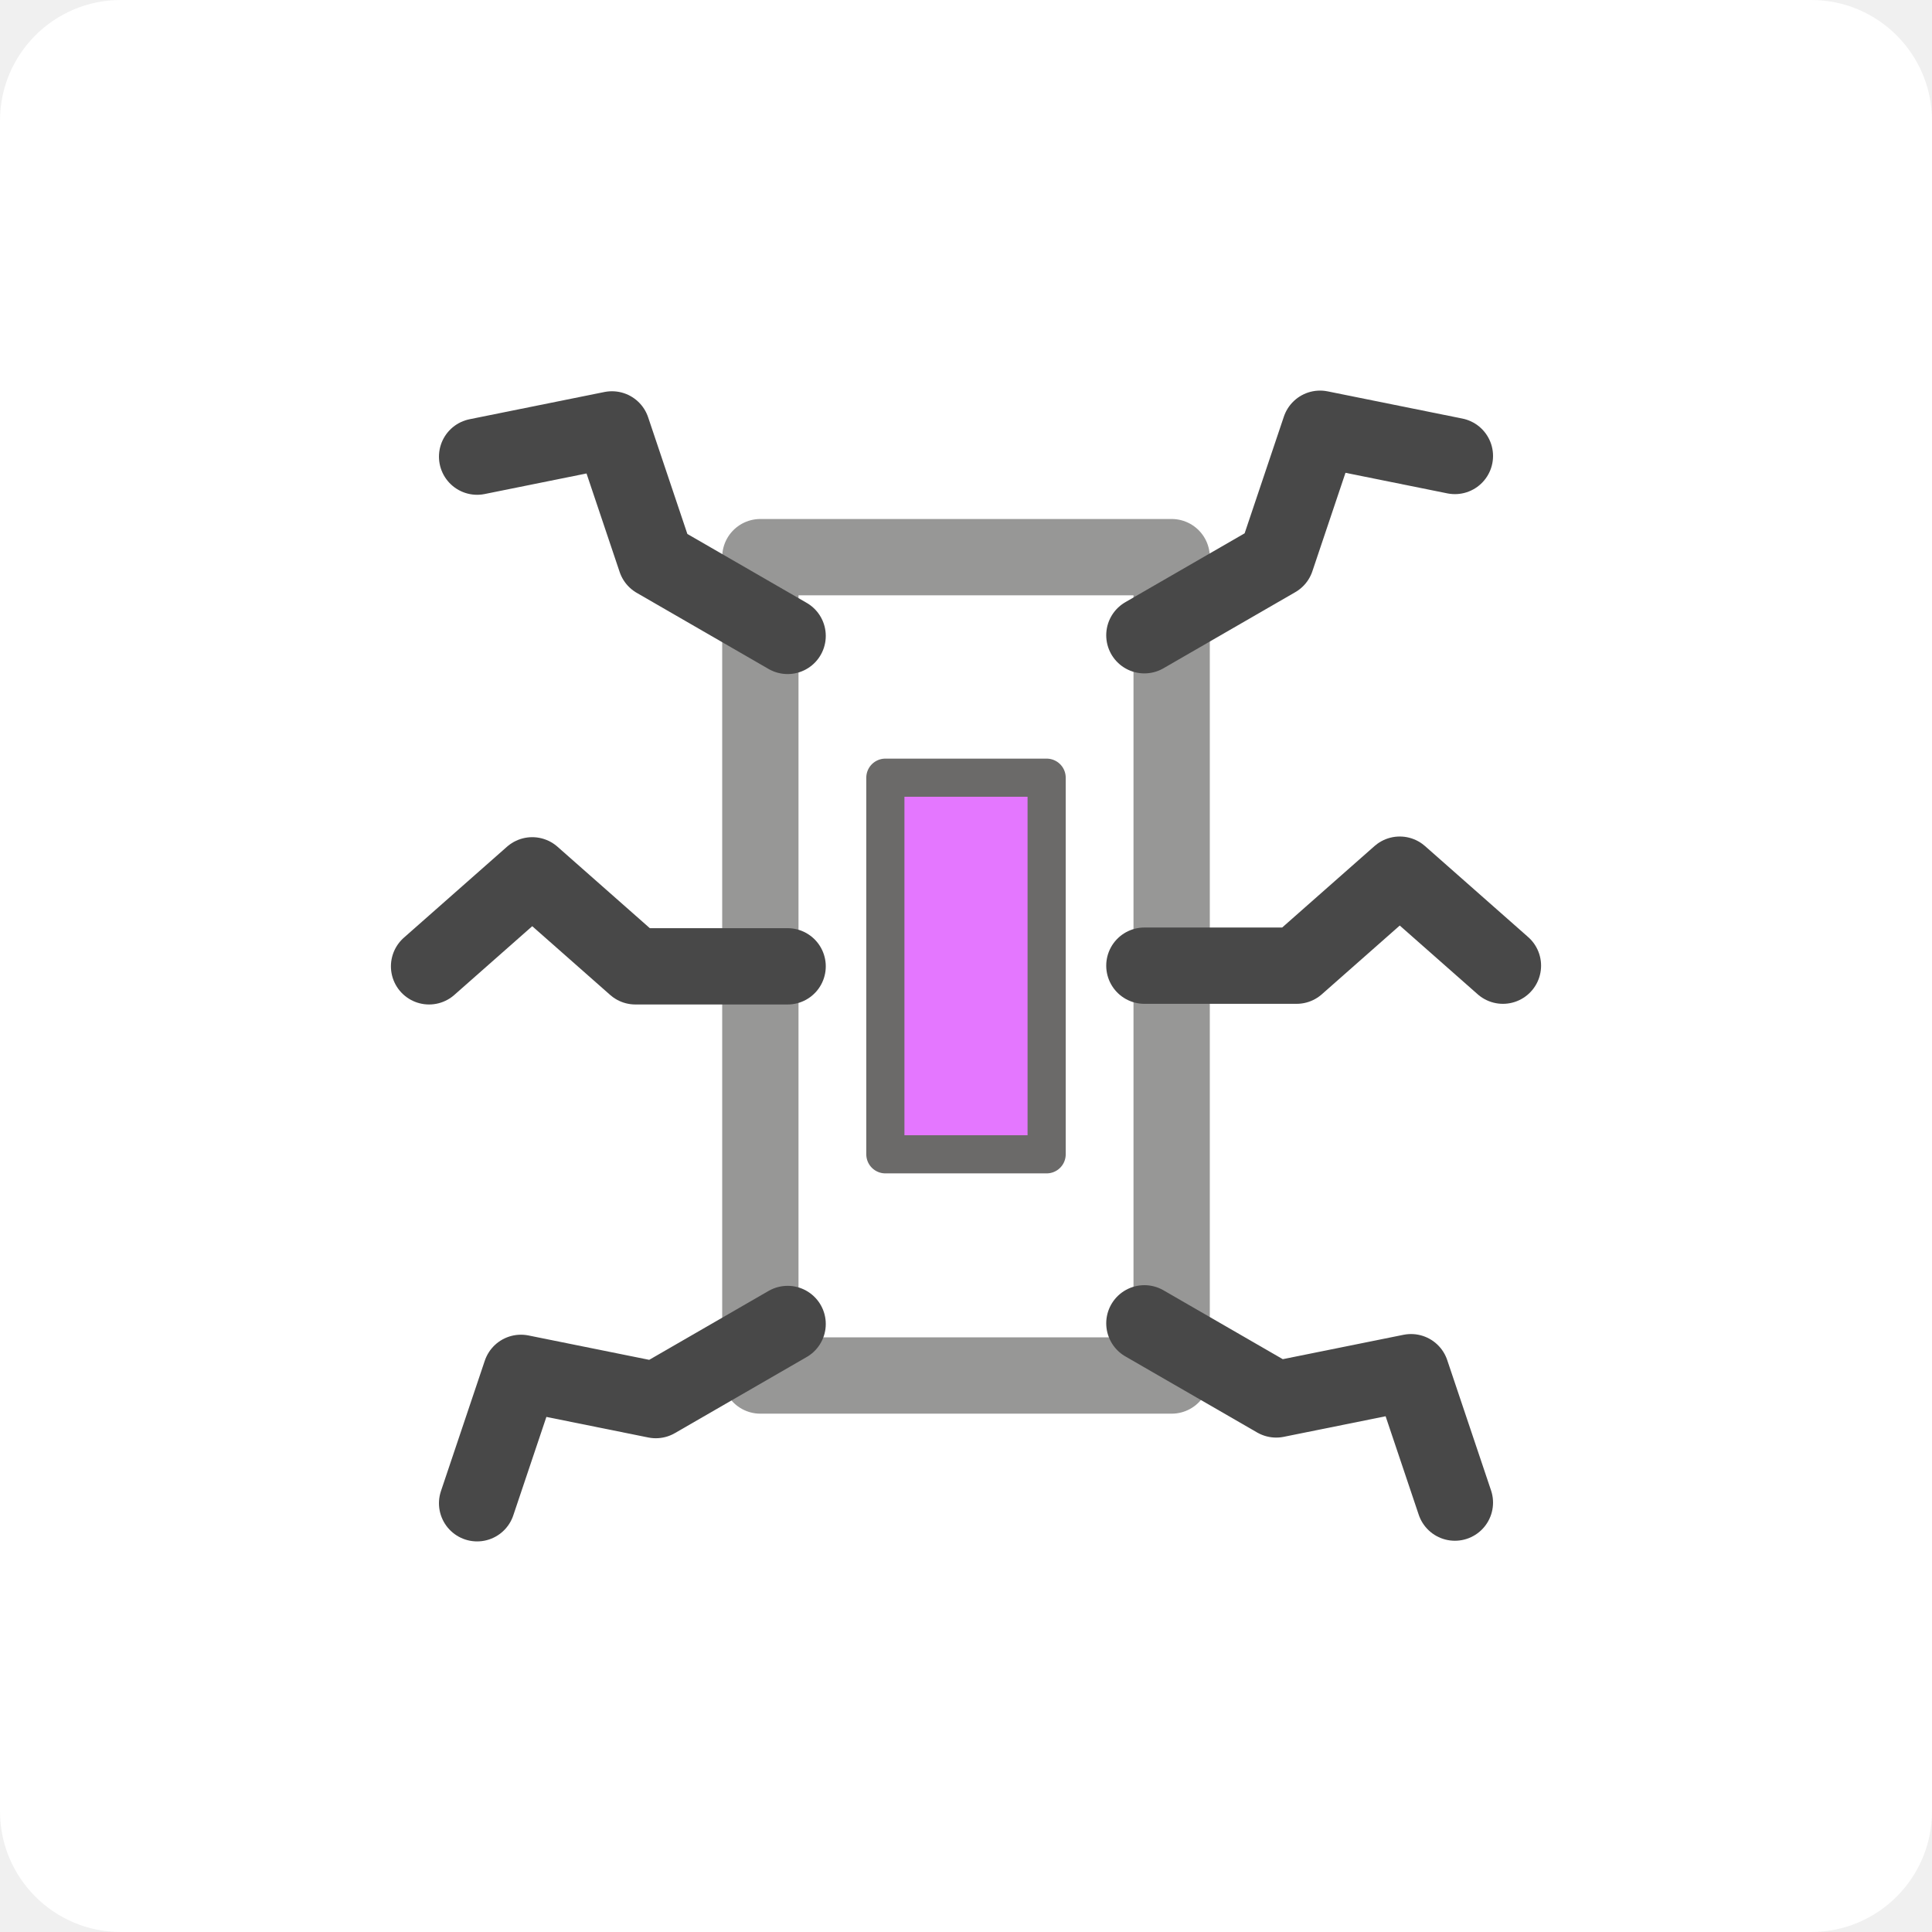
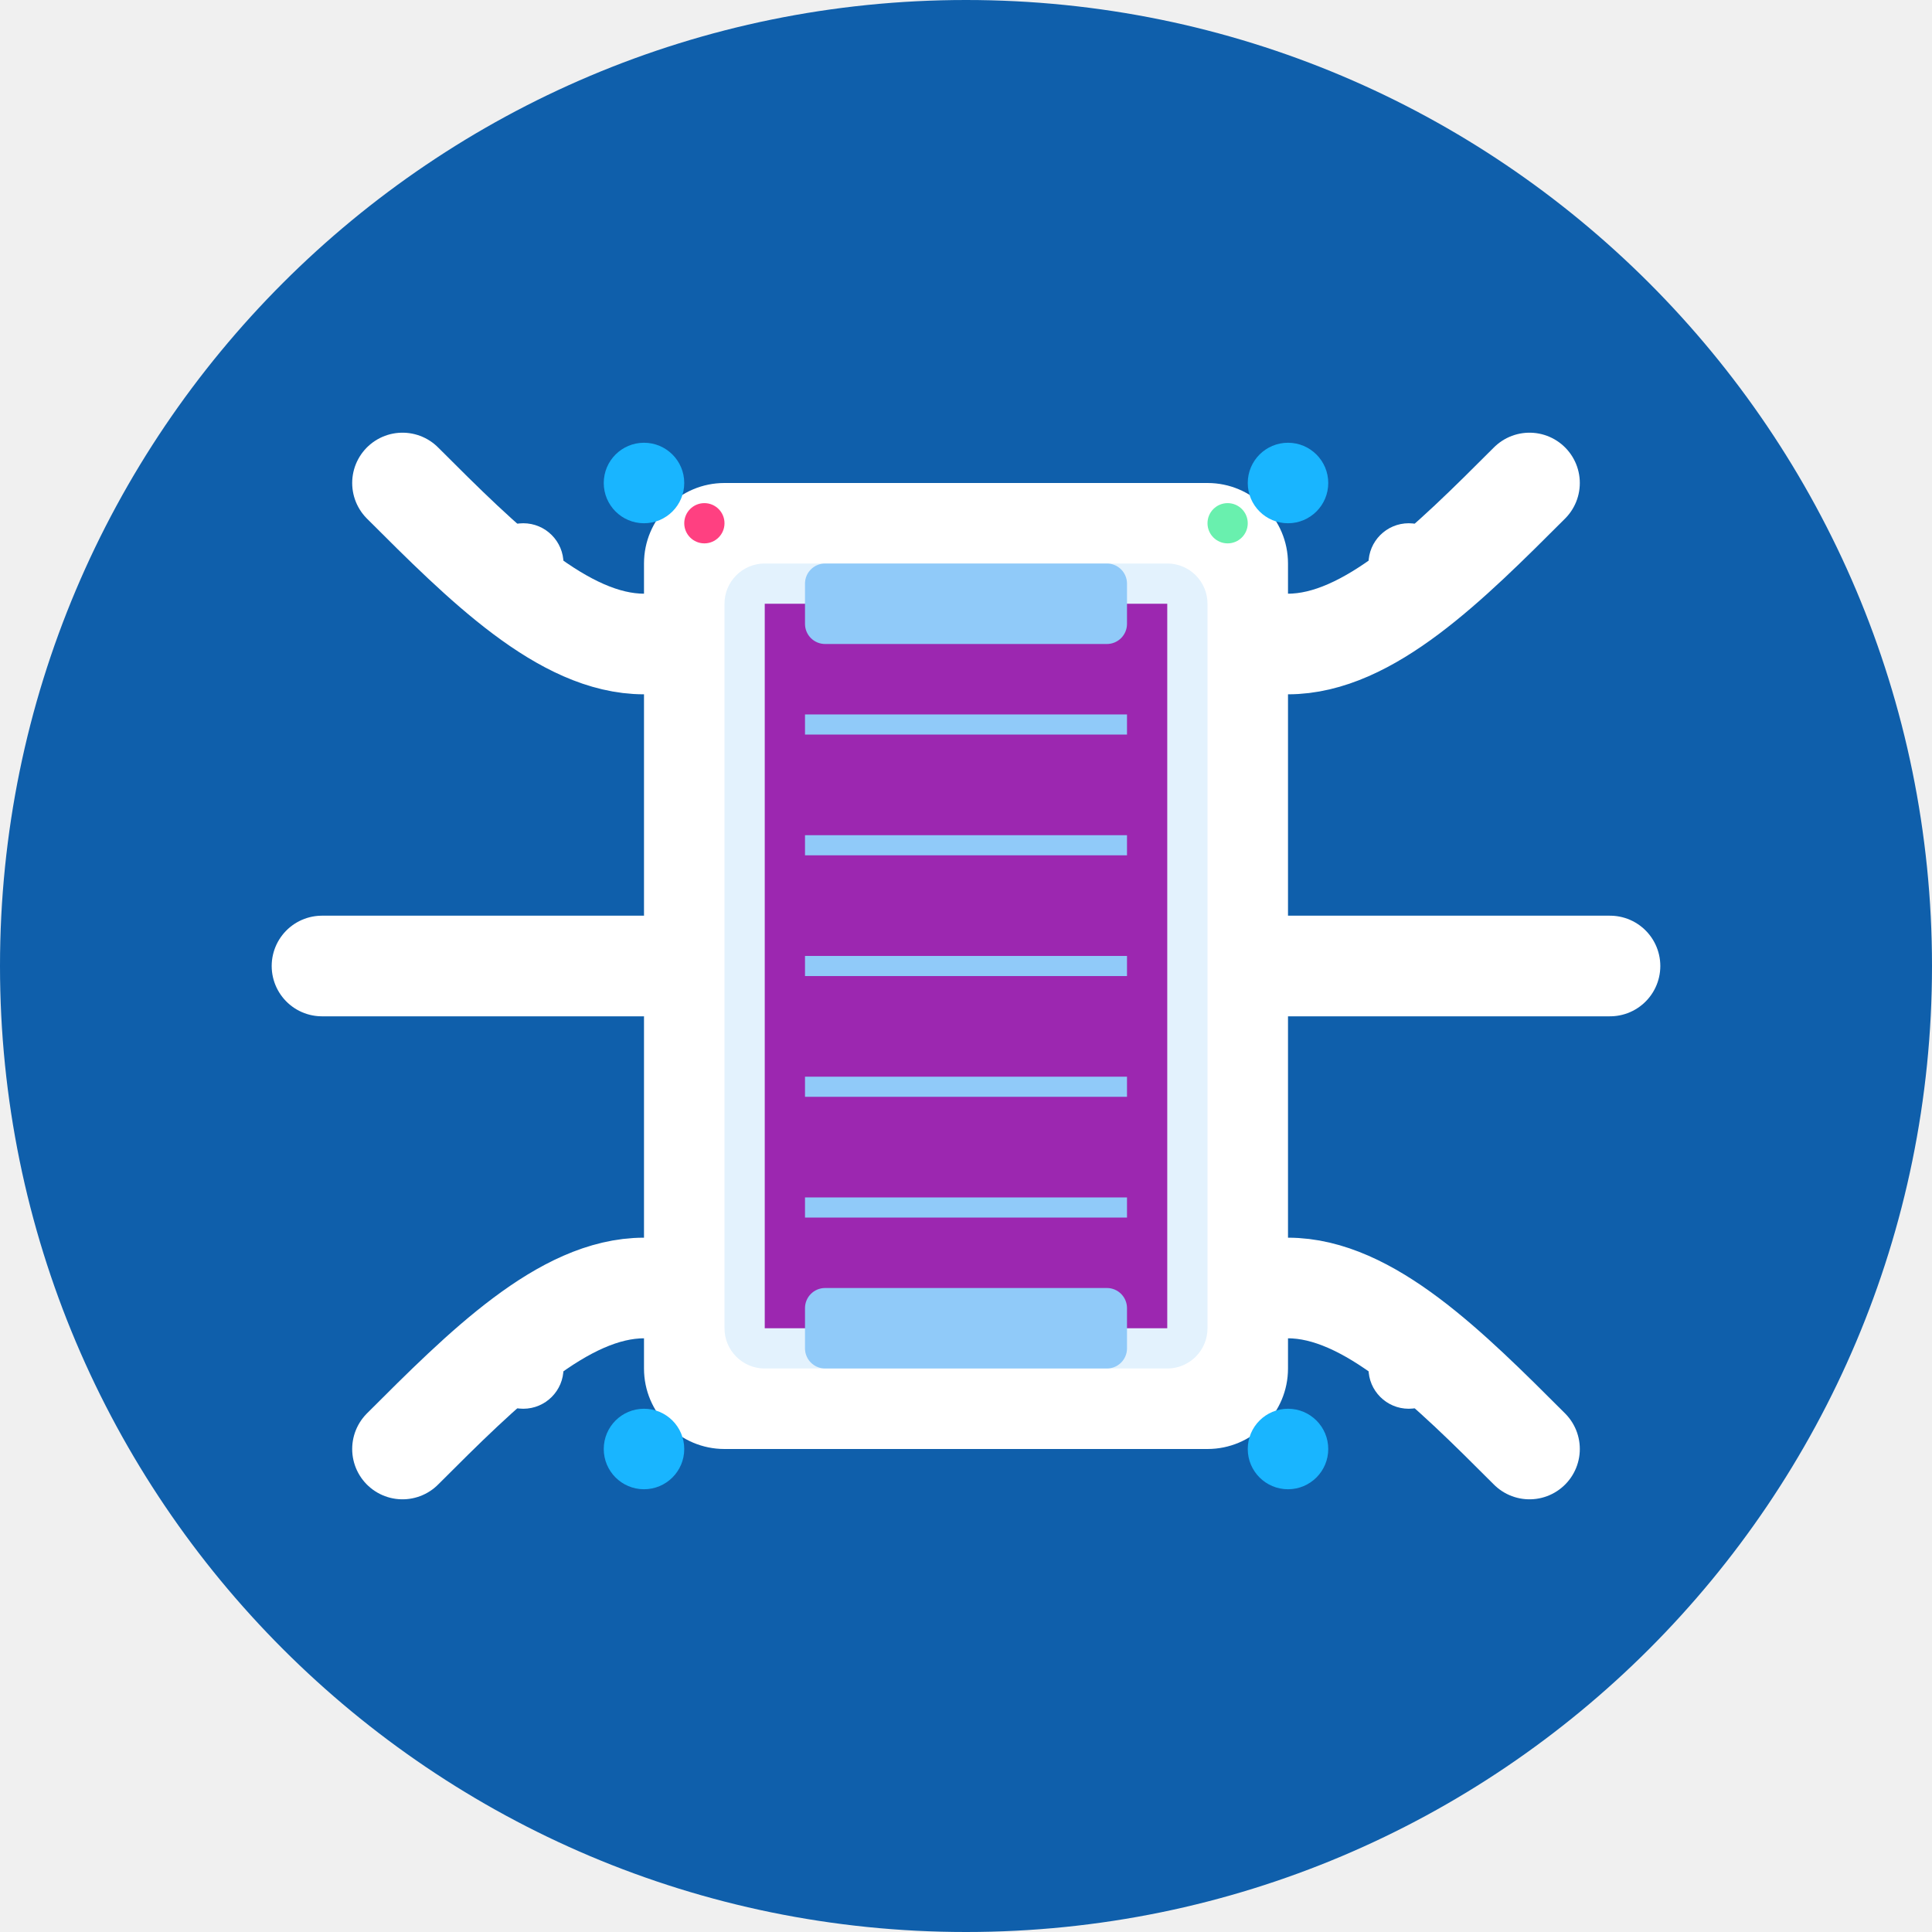
- <svg xmlns="http://www.w3.org/2000/svg" aria-hidden="true" focusable="false" data-prefix="fas" data-icon="microchip" class="svg-inline--fa fa-microchip" role="img" viewBox="0 0 512 512" version="1.1" id="svg4" width="512" height="512">
-   <defs id="defs8" />
-   <rect style="fill:#ffffff;fill-opacity:1;stroke:none;stroke-width:31.96;stroke-linecap:round;stroke-linejoin:round" id="rect853" width="512" height="512" x="0" y="0" rx="32" />
-   <g id="g7597" transform="matrix(0.5904187,0,0,0.5904187,104.8528,104.9404)" style="stroke-width:1.142">
-     <rect style="fill:none;fill-opacity:1;stroke:#979796;stroke-width:34.249;stroke-linejoin:round;stroke-miterlimit:4;stroke-dasharray:none;stroke-opacity:1" id="rect1140" width="184.615" height="367.328" x="163.693" y="72.336" />
-     <rect style="fill:#e477ff;fill-opacity:1;stroke:#6b6a69;stroke-width:17.127;stroke-linejoin:round;stroke-miterlimit:4;stroke-dasharray:none;stroke-opacity:1" id="rect1140-6" width="72.394" height="169.038" x="219.803" y="171.333" />
-     <g id="g2736" transform="translate(-2.460923)" style="stroke-width:1.142">
-       <path style="fill:none;stroke:#484848;stroke-width:34.249;stroke-linecap:round;stroke-linejoin:round;stroke-miterlimit:4;stroke-dasharray:none;stroke-opacity:1" d="M 178.396,107.689 119.228,73.528 99.549,15 39.022,27.222" id="path1725-9" />
-       <path style="fill:none;stroke:#484848;stroke-width:34.249;stroke-linecap:round;stroke-linejoin:round;stroke-miterlimit:4;stroke-dasharray:none;stroke-opacity:1" d="M 178.396,256 H 110.074 L 63.768,215.152 17.461,256" id="path1725-0-1" />
-       <path style="fill:none;stroke:#484848;stroke-width:34.249;stroke-linecap:round;stroke-linejoin:round;stroke-miterlimit:4;stroke-dasharray:none;stroke-opacity:1" d="M 178.396,416.533 119.228,450.693 58.701,438.471 39.022,497" id="path1725-8-2" />
-     </g>
-     <g id="g2736-9" transform="matrix(-1,0,0,1,514.4609,-0.296534)" style="stroke-width:1.142">
-       <path style="fill:none;stroke:#484848;stroke-width:34.249;stroke-linecap:round;stroke-linejoin:round;stroke-miterlimit:4;stroke-dasharray:none;stroke-opacity:1" d="M 178.396,107.689 119.228,73.528 99.549,15 39.022,27.222" id="path1725-9-0" />
-       <path style="fill:none;stroke:#484848;stroke-width:34.249;stroke-linecap:round;stroke-linejoin:round;stroke-miterlimit:4;stroke-dasharray:none;stroke-opacity:1" d="M 178.396,256 H 110.074 L 63.768,215.152 17.461,256" id="path1725-0-1-3" />
-       <path style="fill:none;stroke:#484848;stroke-width:34.249;stroke-linecap:round;stroke-linejoin:round;stroke-miterlimit:4;stroke-dasharray:none;stroke-opacity:1" d="M 178.396,416.533 119.228,450.693 58.701,438.471 39.022,497" id="path1725-8-2-0" />
-     </g>
-   </g>
+ <svg xmlns="http://www.w3.org/2000/svg" viewBox="0 0 48 48" version="1.1" id="svg19">
+   <defs id="defs19" />
+   <circle cx="24" cy="24" r="24" fill="#2196F3" id="circle1" style="fill:#0f5fab;fill-opacity:1" />
+   <rect x="16" y="12" width="16" height="24" rx="2" fill="#FFFFFF" id="rect1" />
+   <rect x="18" y="14" width="12" height="20" rx="1" fill="#E3F2FD" id="rect2" />
+   <rect x="19" y="15" width="10" height="18" fill="#1976D2" id="rect3" style="fill:#9c27b0;fill-opacity:1" />
+   <line x1="20" y1="18" x2="28" y2="18" stroke="#90CAF9" stroke-width="0.5" id="line3" />
+   <line x1="20" y1="21" x2="28" y2="21" stroke="#90CAF9" stroke-width="0.5" id="line4" />
+   <line x1="20" y1="24" x2="28" y2="24" stroke="#90CAF9" stroke-width="0.5" id="line5" />
+   <line x1="20" y1="27" x2="28" y2="27" stroke="#90CAF9" stroke-width="0.5" id="line6" />
+   <line x1="20" y1="30" x2="28" y2="30" stroke="#90CAF9" stroke-width="0.5" id="line7" />
+   <circle cx="16" cy="12" r="1" fill="#1976D2" id="circle7" style="fill:#19b5ff;fill-opacity:1" />
+   <circle cx="32" cy="12" r="1" fill="#1976D2" id="circle8" style="fill:#19b5ff;fill-opacity:1" />
+   <circle cx="16" cy="36" r="1" fill="#1976D2" id="circle9" style="fill:#19b5ff;fill-opacity:1" />
+   <circle cx="32" cy="36" r="1" fill="#1976D2" id="circle10" style="fill:#19b5ff;fill-opacity:1" />
+   <path d="M32 16 C34 16, 36 14, 38 12" stroke="#FFFFFF" stroke-width="2.5" stroke-linecap="round" id="path10" />
+   <circle cx="35" cy="14" r="1" fill="#FFFFFF" id="circle11" />
+   <path d="M32 24 C35 24, 37 24, 40 24" stroke="#FFFFFF" stroke-width="2.5" stroke-linecap="round" id="path11" />
+   <circle cx="36" cy="24" r="1" fill="#FFFFFF" id="circle12" />
+   <path d="M32 32 C34 32, 36 34, 38 36" stroke="#FFFFFF" stroke-width="2.5" stroke-linecap="round" id="path12" />
+   <circle cx="35" cy="34" r="1" fill="#FFFFFF" id="circle13" />
+   <path d="M16 16 C14 16, 12 14, 10 12" stroke="#FFFFFF" stroke-width="2.5" stroke-linecap="round" id="path13" />
+   <circle cx="13" cy="14" r="1" fill="#FFFFFF" id="circle14" />
+   <path d="M16 24 C13 24, 11 24, 8 24" stroke="#FFFFFF" stroke-width="2.5" stroke-linecap="round" id="path14" />
+   <circle cx="12" cy="24" r="1" fill="#FFFFFF" id="circle15" />
+   <path d="M16 32 C14 32, 12 34, 10 36" stroke="#FFFFFF" stroke-width="2.5" stroke-linecap="round" id="path15" />
+   <circle cx="13" cy="34" r="1" fill="#FFFFFF" id="circle16" />
+   <circle cx="17.5" cy="13" r="0.5" fill="#FF4081" id="circle17" />
+   <circle cx="30.5" cy="13" r="0.5" fill="#69F0AE" id="circle18" />
+   <rect x="20" y="32" width="8" height="2" fill="#90CAF9" rx="0.5" id="rect18" />
+   <rect x="20" y="14" width="8" height="2" fill="#90CAF9" rx="0.5" id="rect19" />
</svg>
